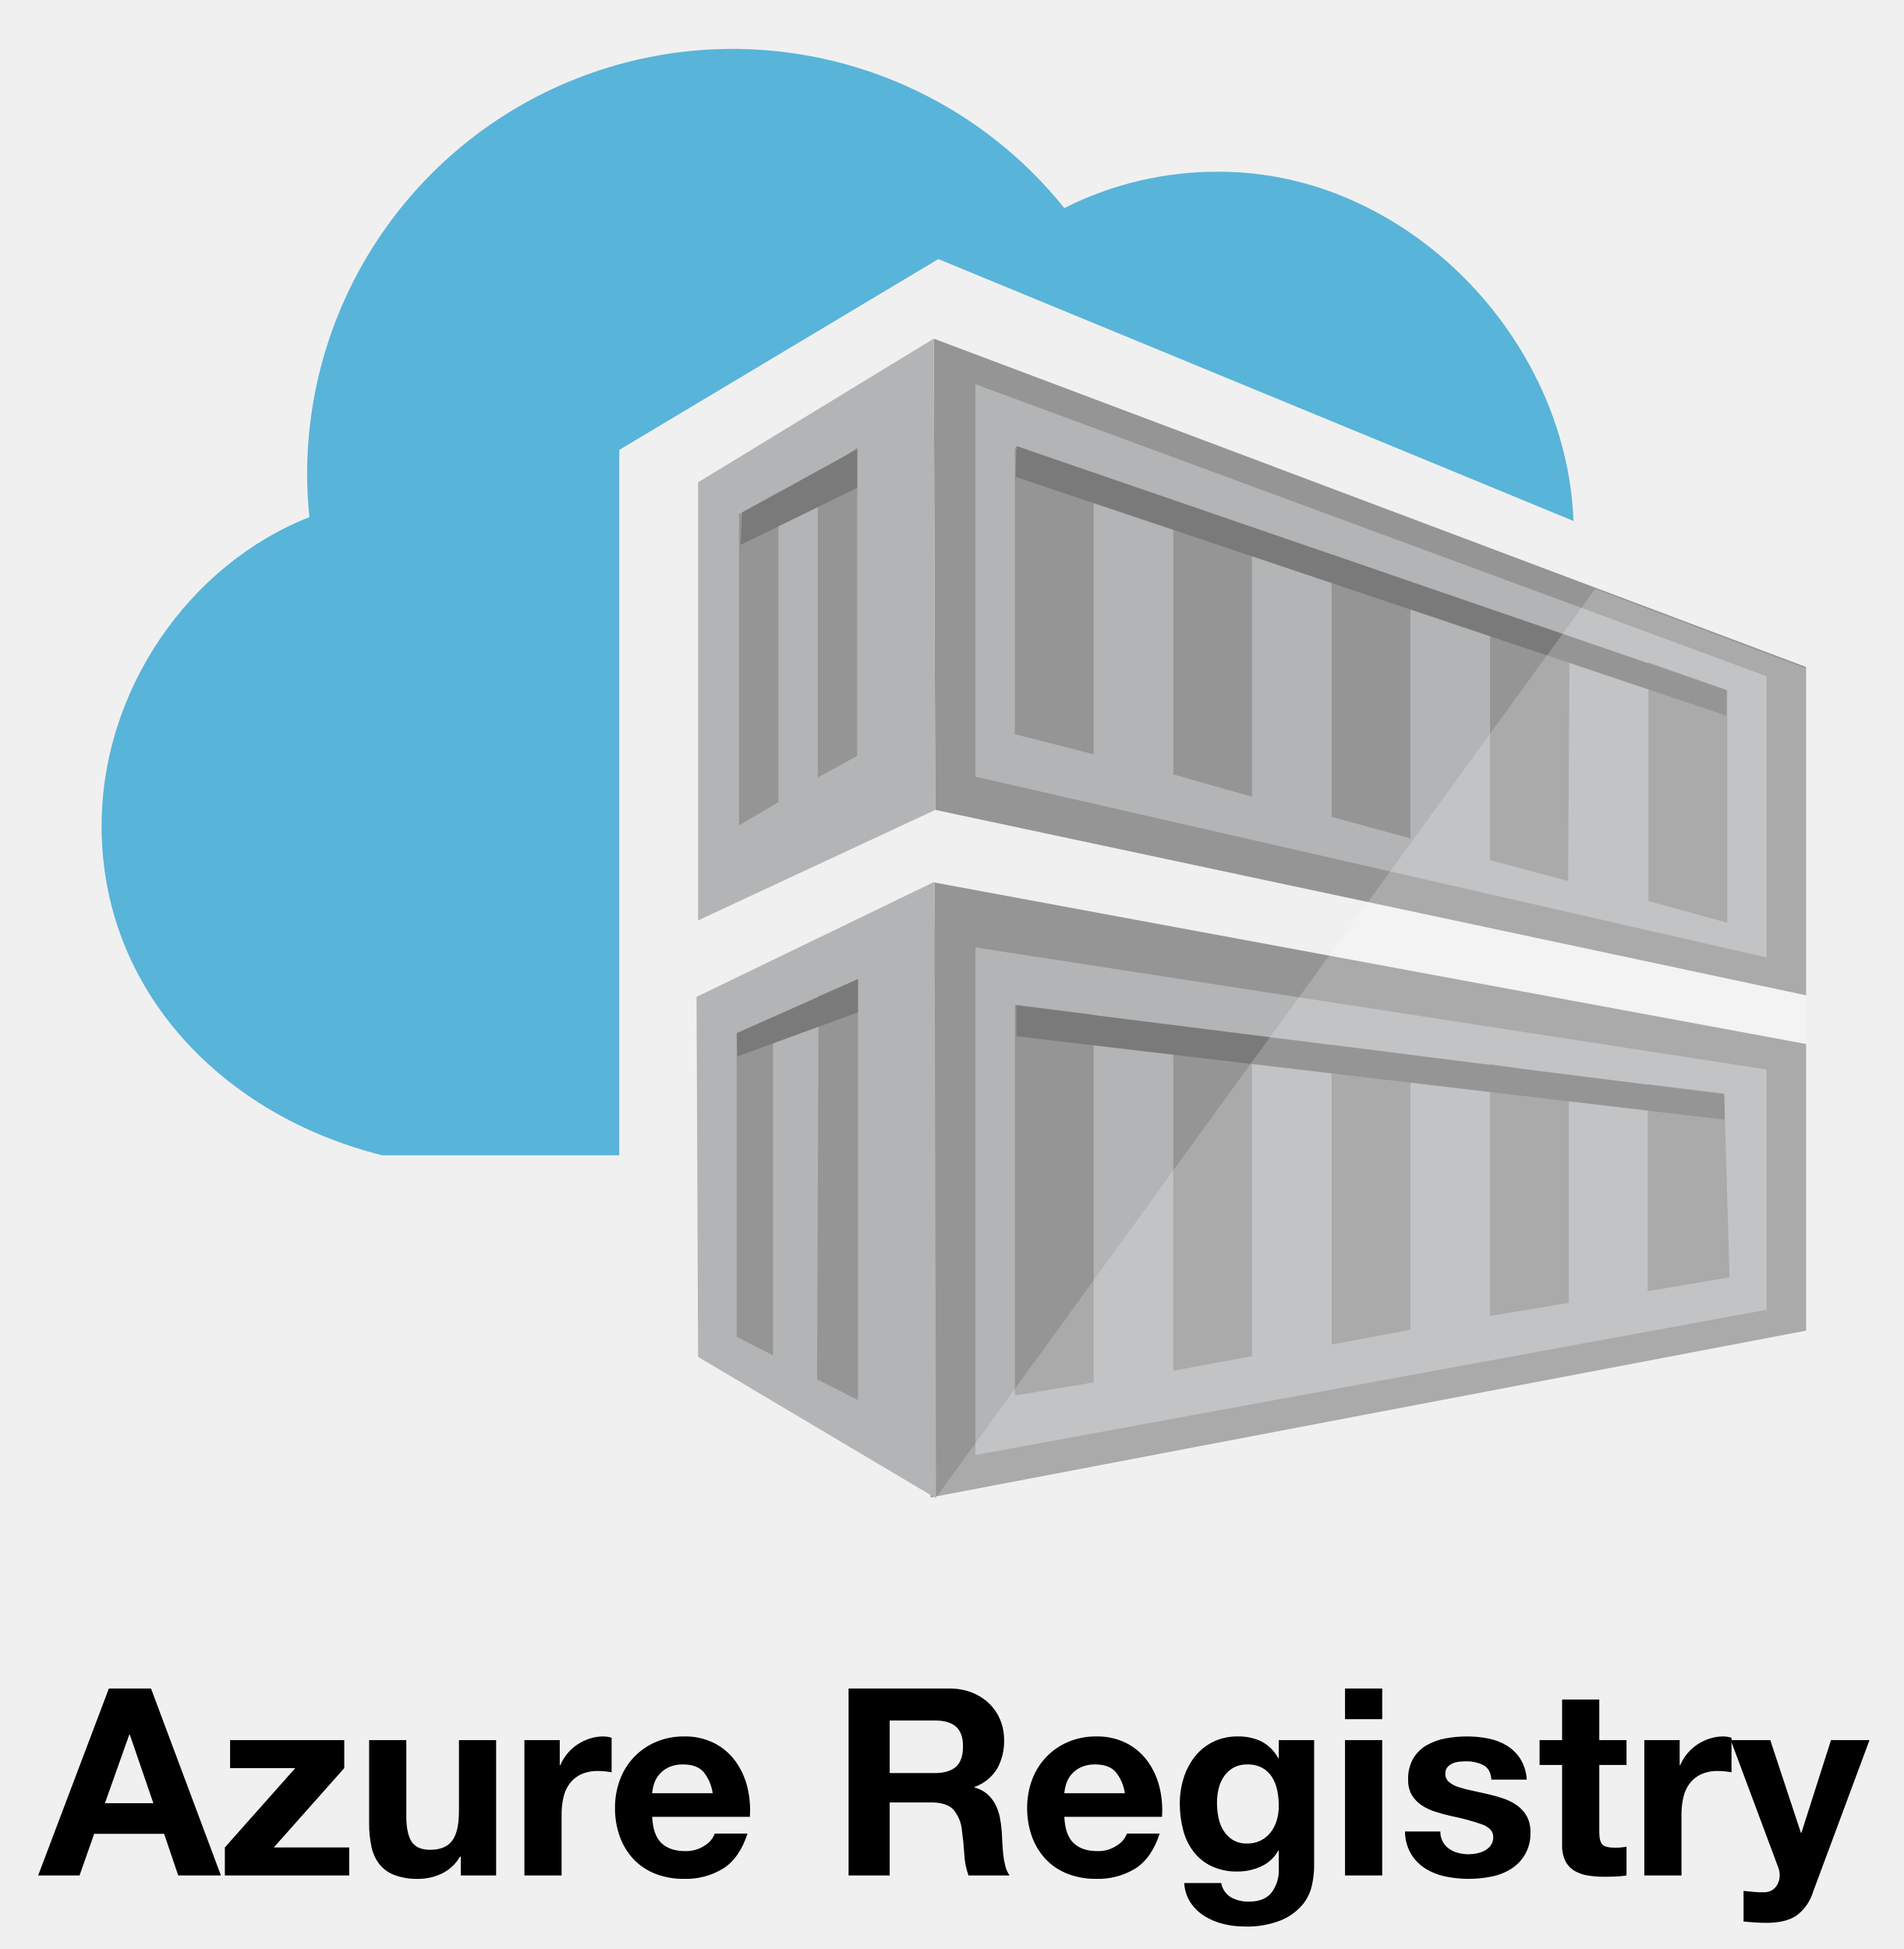
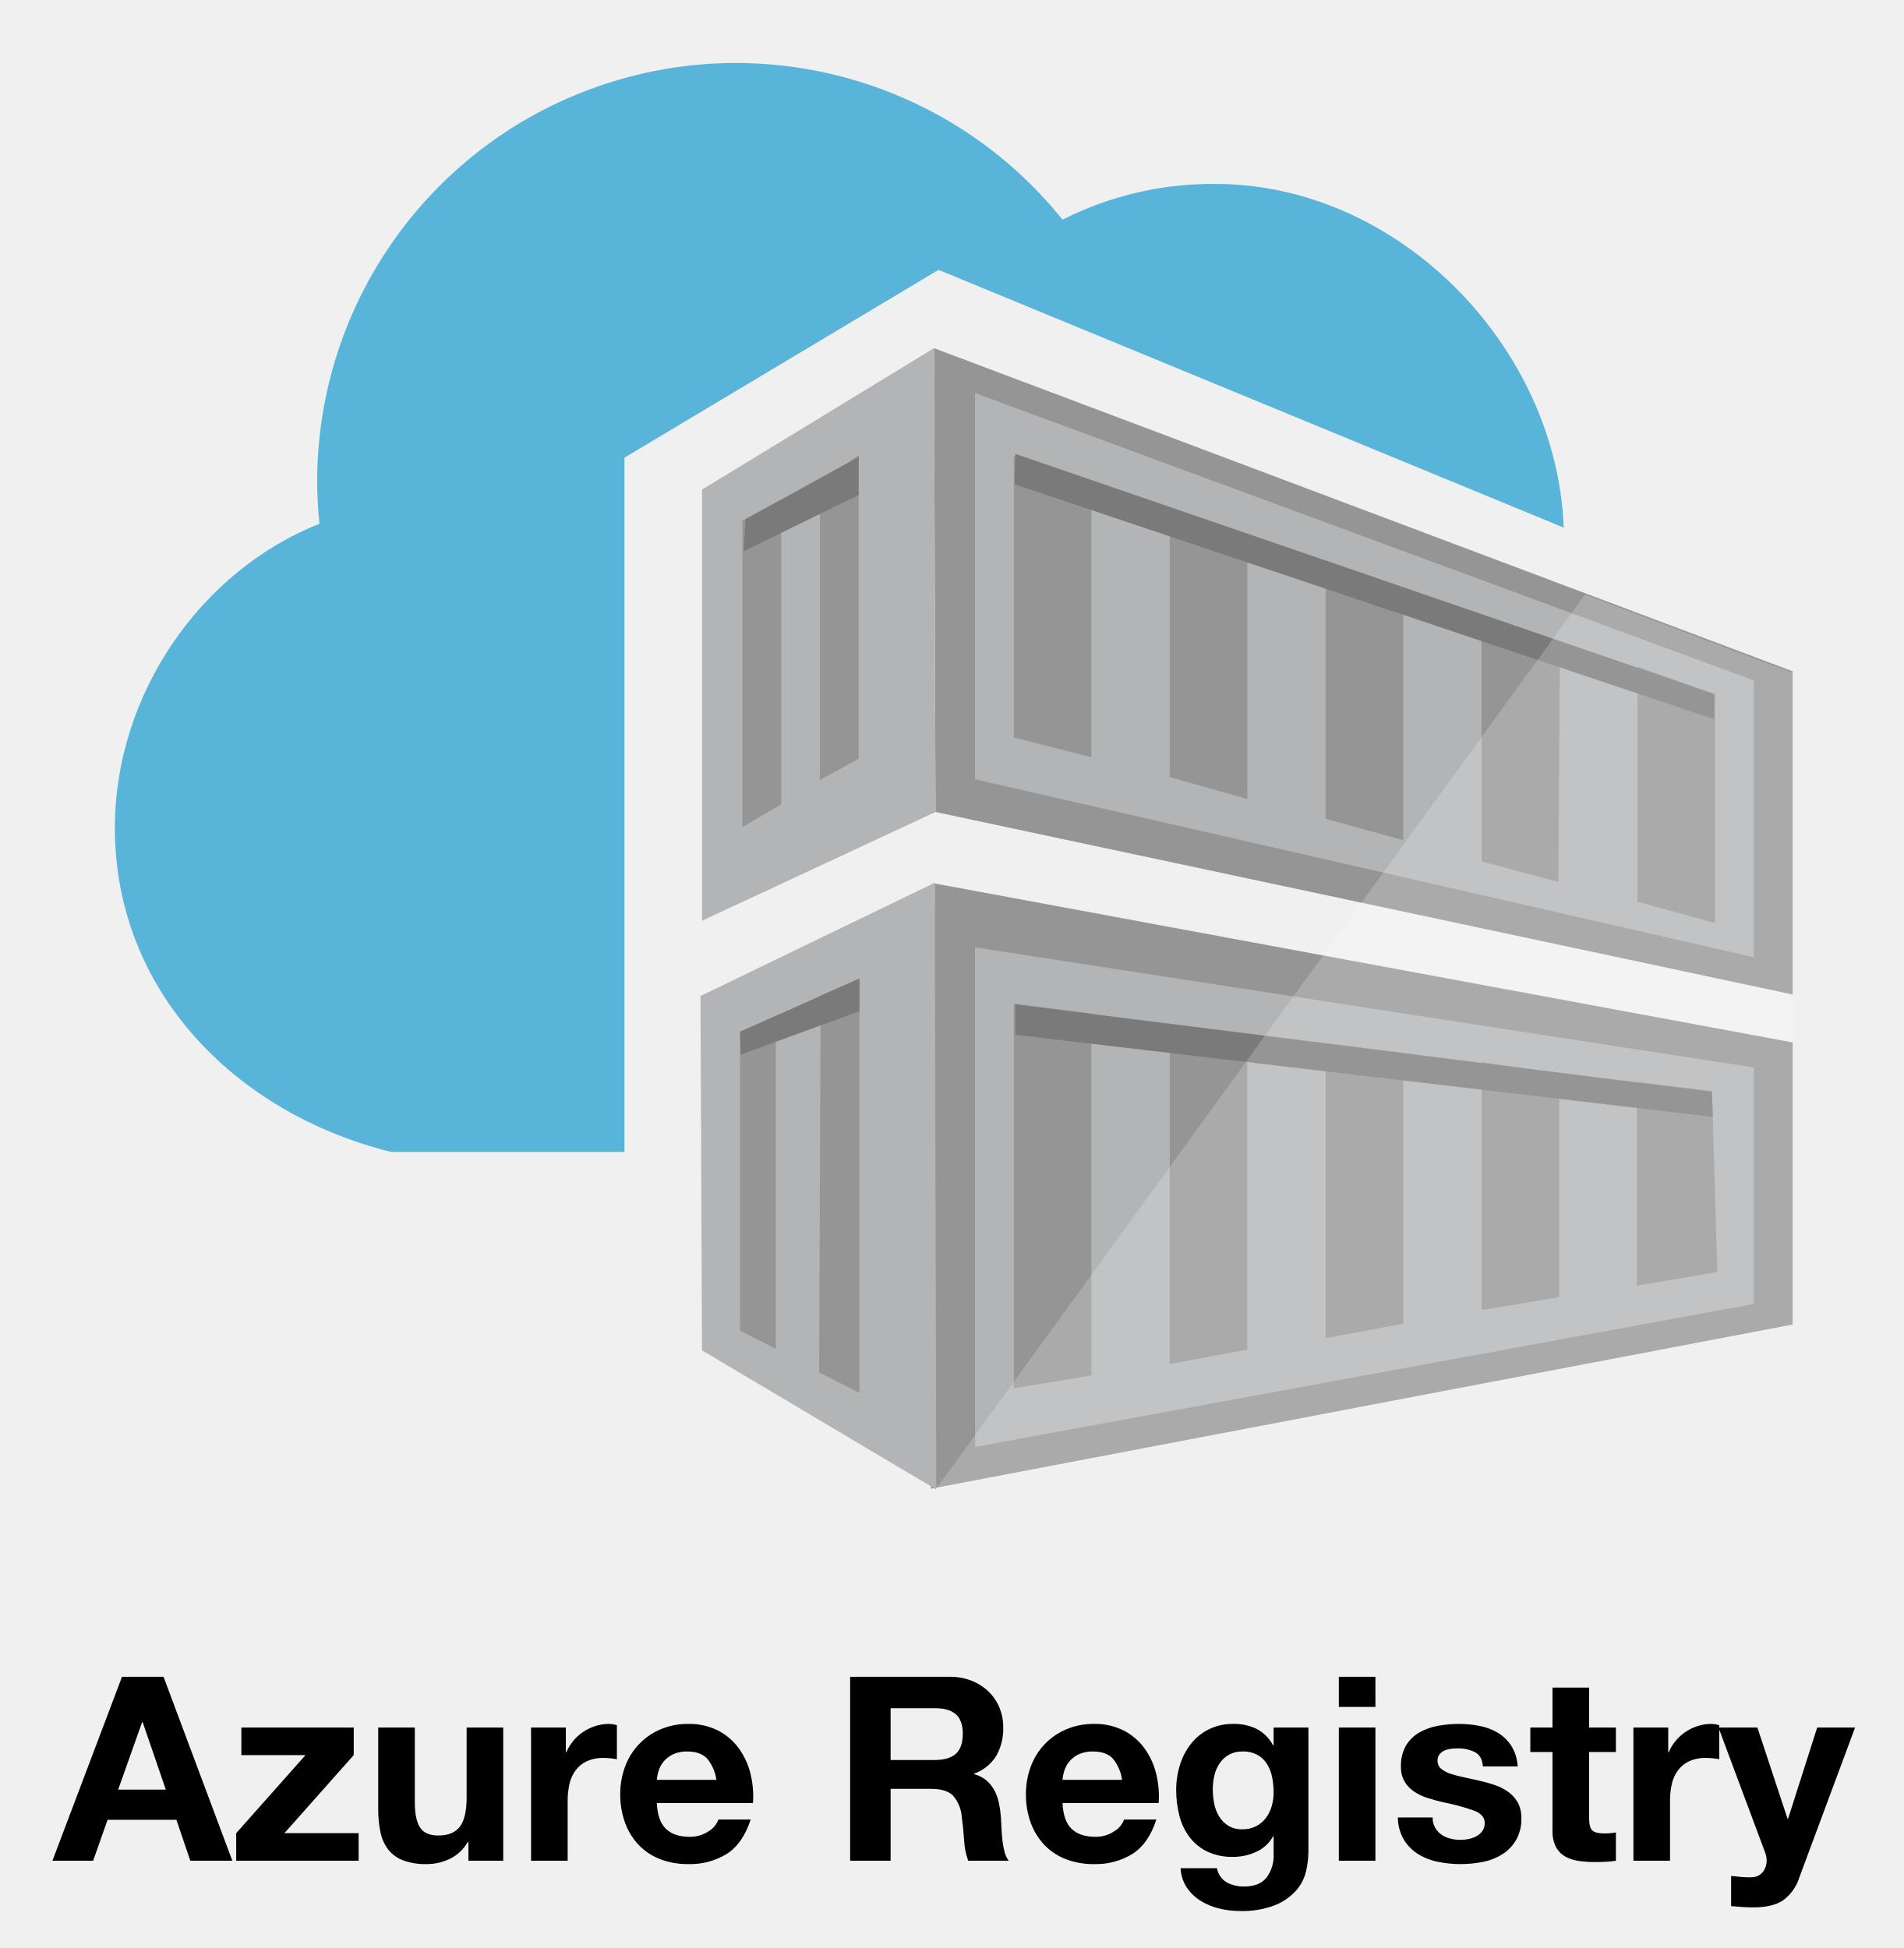
- <svg xmlns="http://www.w3.org/2000/svg" viewBox="97.92 -10.32 524.16 536.64">
+ <svg xmlns="http://www.w3.org/2000/svg" viewBox="93.76 -14.48 532.48 544.96">
  <defs>
    <style>.cls-2{fill:#959595}.cls-3{fill:#b3b4b5}</style>
  </defs>
  <path d="M139.495 454.6l19.248 51.471h-11.751l-3.893-11.462h-19.248l-4.037 11.462h-11.39L127.89 454.6zm.649 31.575l-6.488-18.888h-.144l-6.705 18.888zm39.072-9.66h-17.95V468.8h31.431v7.714l-19.392 21.842h20.762v7.714h-34.243v-7.714zm45.56 29.556v-5.19h-.216a11.516 11.516 0 0 1-5.046 4.685 14.9 14.9 0 0 1-6.344 1.443 17.888 17.888 0 0 1-6.74-1.082 9.716 9.716 0 0 1-4.145-3.064 11.984 11.984 0 0 1-2.127-4.83 30.022 30.022 0 0 1-.613-6.307V468.8h10.237v21.05q0 4.615 1.442 6.884 1.441 2.272 5.118 2.272 4.18 0 6.055-2.487 1.875-2.488 1.875-8.183V468.8h10.237v37.27zm27.25-37.271v6.922h.144a12.565 12.565 0 0 1 1.946-3.208 12.775 12.775 0 0 1 2.812-2.524 13.789 13.789 0 0 1 3.388-1.622 12.244 12.244 0 0 1 3.749-.576 7.993 7.993 0 0 1 2.235.36v9.516q-.723-.144-1.73-.252a18.253 18.253 0 0 0-1.947-.108 10.915 10.915 0 0 0-4.758.937 8.243 8.243 0 0 0-3.136 2.559 10.241 10.241 0 0 0-1.694 3.785 20.57 20.57 0 0 0-.505 4.685v16.797h-10.236v-37.27zm27.97 28.332q2.307 2.235 6.633 2.235a9.13 9.13 0 0 0 5.334-1.55 6.435 6.435 0 0 0 2.74-3.28h9.01q-2.162 6.705-6.632 9.588a19.522 19.522 0 0 1-10.813 2.884 21.276 21.276 0 0 1-7.93-1.406 16.465 16.465 0 0 1-5.983-4.001 17.995 17.995 0 0 1-3.785-6.2 22.674 22.674 0 0 1-1.333-7.93 21.731 21.731 0 0 1 1.37-7.785 18.02 18.02 0 0 1 9.911-10.381 19.291 19.291 0 0 1 7.75-1.514 17.722 17.722 0 0 1 8.29 1.838 16.56 16.56 0 0 1 5.804 4.938 20.317 20.317 0 0 1 3.28 7.065 26.351 26.351 0 0 1 .72 8.29h-26.889q.217 4.974 2.523 7.209zm11.57-19.609q-1.838-2.017-5.586-2.018a8.918 8.918 0 0 0-4.073.829 7.78 7.78 0 0 0-2.596 2.055 7.527 7.527 0 0 0-1.37 2.595 11.676 11.676 0 0 0-.468 2.452h16.653a11.839 11.839 0 0 0-2.56-5.913zm67.729-22.923a16.565 16.565 0 0 1 6.235 1.117 14.363 14.363 0 0 1 4.758 3.063 13.326 13.326 0 0 1 3.028 4.506 14.455 14.455 0 0 1 1.045 5.515 15.488 15.488 0 0 1-1.91 7.858 12.002 12.002 0 0 1-6.235 5.046v.145a8.74 8.74 0 0 1 3.46 1.765 9.804 9.804 0 0 1 2.234 2.812 13.078 13.078 0 0 1 1.262 3.568 31.182 31.182 0 0 1 .54 3.893q.071 1.227.145 2.883.07 1.66.252 3.39a22.553 22.553 0 0 0 .577 3.28 7.549 7.549 0 0 0 1.189 2.63h-11.317a19.917 19.917 0 0 1-1.154-5.839q-.217-3.388-.65-6.488a10.222 10.222 0 0 0-2.45-5.911q-1.875-1.875-6.127-1.875h-11.319v20.113H331.54V454.6zm-4.037 23.284q3.893 0 5.839-1.73 1.946-1.73 1.947-5.623 0-3.747-1.947-5.443-1.946-1.692-5.84-1.693h-12.399v14.489zm38.206 19.248q2.307 2.235 6.633 2.235a9.128 9.128 0 0 0 5.334-1.55 6.435 6.435 0 0 0 2.739-3.28h9.012q-2.164 6.705-6.633 9.588a19.522 19.522 0 0 1-10.814 2.884 21.278 21.278 0 0 1-7.93-1.406 16.47 16.47 0 0 1-5.983-4.001 18.002 18.002 0 0 1-3.784-6.2 22.663 22.663 0 0 1-1.334-7.93 21.72 21.72 0 0 1 1.37-7.785 18.02 18.02 0 0 1 9.912-10.381 19.287 19.287 0 0 1 7.75-1.514 17.723 17.723 0 0 1 8.29 1.838 16.558 16.558 0 0 1 5.803 4.938 20.317 20.317 0 0 1 3.28 7.065 26.337 26.337 0 0 1 .72 8.29H390.94q.217 4.974 2.524 7.209zm11.57-19.609q-1.838-2.017-5.587-2.018a8.921 8.921 0 0 0-4.073.829 7.772 7.772 0 0 0-2.595 2.055 7.52 7.52 0 0 0-1.37 2.595 11.708 11.708 0 0 0-.469 2.452h16.654a11.843 11.843 0 0 0-2.56-5.913zM459.1 508.81a12.632 12.632 0 0 1-2.63 5.372 15.675 15.675 0 0 1-5.84 4.216 25.18 25.18 0 0 1-10.237 1.73 23.862 23.862 0 0 1-5.586-.684 17.79 17.79 0 0 1-5.19-2.127 12.76 12.76 0 0 1-3.893-3.713 10.757 10.757 0 0 1-1.767-5.442h10.165a5.84 5.84 0 0 0 2.811 4.001 10.098 10.098 0 0 0 4.83 1.117q4.326 0 6.308-2.595a10.178 10.178 0 0 0 1.91-6.56v-4.902h-.143a10.13 10.13 0 0 1-4.723 4.361 15.29 15.29 0 0 1-6.451 1.406 16.266 16.266 0 0 1-7.21-1.478 13.664 13.664 0 0 1-4.974-4.037 16.824 16.824 0 0 1-2.847-5.984 28.309 28.309 0 0 1-.902-7.244 23.219 23.219 0 0 1 1.046-6.957 18.173 18.173 0 0 1 3.064-5.911 14.789 14.789 0 0 1 5.01-4.073 15.033 15.033 0 0 1 6.884-1.514 14.423 14.423 0 0 1 6.452 1.37 11.152 11.152 0 0 1 4.65 4.613h.144v-4.974h9.733v34.891a24.978 24.978 0 0 1-.614 5.119zm-14.02-12.399a7.993 7.993 0 0 0 2.74-2.307 10.217 10.217 0 0 0 1.621-3.28 13.6 13.6 0 0 0 .54-3.856 21.084 21.084 0 0 0-.432-4.362 10.89 10.89 0 0 0-1.442-3.64 7.486 7.486 0 0 0-2.667-2.524 8.425 8.425 0 0 0-4.181-.937 7.513 7.513 0 0 0-3.713.865 7.814 7.814 0 0 0-2.595 2.343 9.876 9.876 0 0 0-1.514 3.389 16.684 16.684 0 0 0-.468 4 20.325 20.325 0 0 0 .396 4.002 10.796 10.796 0 0 0 1.37 3.568 8.004 8.004 0 0 0 2.559 2.596 7.248 7.248 0 0 0 3.965 1.008 8.143 8.143 0 0 0 3.821-.865zm23.14-33.377V454.6h10.236v8.434zm10.236 5.767v37.27H468.22v-37.27zm16.688 28.007a5.985 5.985 0 0 0 1.767 1.946 7.542 7.542 0 0 0 2.487 1.117 11.668 11.668 0 0 0 2.92.361 10.9 10.9 0 0 0 2.27-.253 7.713 7.713 0 0 0 2.163-.793 4.9 4.9 0 0 0 1.622-1.44 3.788 3.788 0 0 0 .65-2.272q0-2.306-3.065-3.46a61.513 61.513 0 0 0-8.542-2.307q-2.235-.504-4.361-1.19a14.85 14.85 0 0 1-3.786-1.802 8.728 8.728 0 0 1-2.667-2.812 7.952 7.952 0 0 1-1.01-4.144 11.212 11.212 0 0 1 1.407-5.911 10.36 10.36 0 0 1 3.713-3.641 16.275 16.275 0 0 1 5.19-1.875 32.003 32.003 0 0 1 5.911-.54 29.584 29.584 0 0 1 5.875.576 15.593 15.593 0 0 1 5.082 1.946 11.687 11.687 0 0 1 3.713 3.641 12.256 12.256 0 0 1 1.767 5.732h-9.733q-.216-2.955-2.234-4.001a10.228 10.228 0 0 0-4.758-1.045 17.619 17.619 0 0 0-1.875.107 6.246 6.246 0 0 0-1.838.469 3.788 3.788 0 0 0-1.406 1.046 2.76 2.76 0 0 0-.576 1.838 2.802 2.802 0 0 0 1.009 2.234 7.768 7.768 0 0 0 2.632 1.406 32.786 32.786 0 0 0 3.711.973q2.09.433 4.254.937a43.728 43.728 0 0 1 4.362 1.226 14.383 14.383 0 0 1 3.784 1.91 9.25 9.25 0 0 1 2.668 2.956 8.684 8.684 0 0 1 1.009 4.361 11.32 11.32 0 0 1-5.334 10.165 15.807 15.807 0 0 1-5.444 2.126 31.744 31.744 0 0 1-6.235.614 30.866 30.866 0 0 1-6.344-.65 16.756 16.756 0 0 1-5.515-2.162 12.369 12.369 0 0 1-3.965-4 12.519 12.519 0 0 1-1.694-6.237h9.732a5.607 5.607 0 0 0 .684 2.848zm50.571-28.008v6.85h-7.497v18.454q0 2.596.865 3.46.864.866 3.46.866c.577 0 1.129-.024 1.658-.073a13.905 13.905 0 0 0 1.514-.215v7.93a24.266 24.266 0 0 1-2.884.287q-1.586.072-3.1.073a29.94 29.94 0 0 1-4.505-.325 10.637 10.637 0 0 1-3.75-1.261 6.67 6.67 0 0 1-2.558-2.667 9.523 9.523 0 0 1-.938-4.542v-21.988h-6.199v-6.848h6.2v-11.174h10.237v11.174zm14.634 0v6.922h.144a12.524 12.524 0 0 1 1.946-3.208 12.764 12.764 0 0 1 2.812-2.524 13.777 13.777 0 0 1 3.388-1.622 12.244 12.244 0 0 1 3.749-.576 7.99 7.99 0 0 1 2.234.36v9.516q-.72-.144-1.73-.252a18.278 18.278 0 0 0-1.947-.108 10.918 10.918 0 0 0-4.758.937 8.249 8.249 0 0 0-3.135 2.559 10.25 10.25 0 0 0-1.695 3.785 20.627 20.627 0 0 0-.504 4.685v16.797h-10.237v-37.27z" />
  <path d="M592.428 517.173q-2.958 1.947-8.22 1.946-1.586 0-3.135-.107-1.551-.109-3.136-.253v-8.435q1.442.144 2.956.29a21.325 21.325 0 0 0 3.028.07 3.98 3.98 0 0 0 2.992-1.585 5.11 5.11 0 0 0 .973-3.028 6.14 6.14 0 0 0-.433-2.306L574.405 468.8h10.886l8.434 25.52h.144l8.147-25.52h10.596l-15.571 41.884a12.61 12.61 0 0 1-4.613 6.488z" />
  <path fill="#59b4d9" d="M268.411 307.766h-65.304c-43.608-10.848-77.217-45.096-77.217-90.618 0-37.65 24.25-72.111 57.221-85.087a111.739 111.739 0 0 1-.638-11.912 117.118 117.118 0 0 1 208.464-73.175 92.923 92.923 0 0 1 42.756-9.998c51.266 0 95.51 45.522 97.425 96.149L356.264 61.013l-87.853 52.542z" />
  <path d="M595.147 356.054L354.137 402l1.063-169.324 239.947 44.458zm-240.16-273.13l240.16 90.404v90.406L355.413 212.68" class="cls-2" />
  <path d="M355.413 212.681l-65.305 30.42V122.488l64.88-39.566m229.31 170.388l-217.824-49.777V95.474l217.824 80.407v77.43zm-119.76-38.715l21.697 5.956v-70.623l-21.697-7.657zm-21.91-79.131l-21.698-7.871v75.302l21.698 6.17zm65.517 91.043l21.484 5.743.426-67.219-21.91-7.232zm-130.822-34.673l21.697 5.53v-77.003l-21.697-7.233zm196.126-12.125l-21.697-7.658v65.73l21.697 5.956zm-206.975 70.835V390.3l217.824-39.99v-66.156zm10.849 123.377V266.286l21.697 2.766v101.254zm65.305-10.849l-21.698 4.042V272.03l21.698 3.19zm21.91-3.19v-82.535l21.697 2.765v75.728zm65.304-11.487l-21.697 3.616v-69.346l21.697 3.19zm44.246-7.02l-22.549 3.829v-57.009l21.06 2.553z" class="cls-3" />
  <path d="M312.231 210.554l-10.849 6.382V131.21l10.85-5.956zm21.697-97.638l-10.848 7.446v83.385l10.848-5.956z" class="cls-2" />
  <path d="M290.108 363.286l-.425-99.127 65.517-31.695.426 169.75" class="cls-3" />
  <path d="M310.742 362.86l-9.998-5.105v-83.598l9.998-4.467zm23.4-103.593l-10.85 4.68-.425 105.508 11.274 5.743z" class="cls-2" />
  <path fill="#7a7a7a" d="M573.237 186.73L377.536 121l.212-8.51 195.489 67.22zm-.638 104.232l-194.85-24.463v8.509L572.81 297.98zm-238.67-166.984v-10.636l-31.696 17.443-.425 8.934zm-32.972 156.56l33.184-12.124v-9.147l-33.397 14.89z" />
  <path fill="#fff" d="M595.147 173.754v182.3L355.626 402l181.449-250.157z" opacity=".2" />
</svg>
